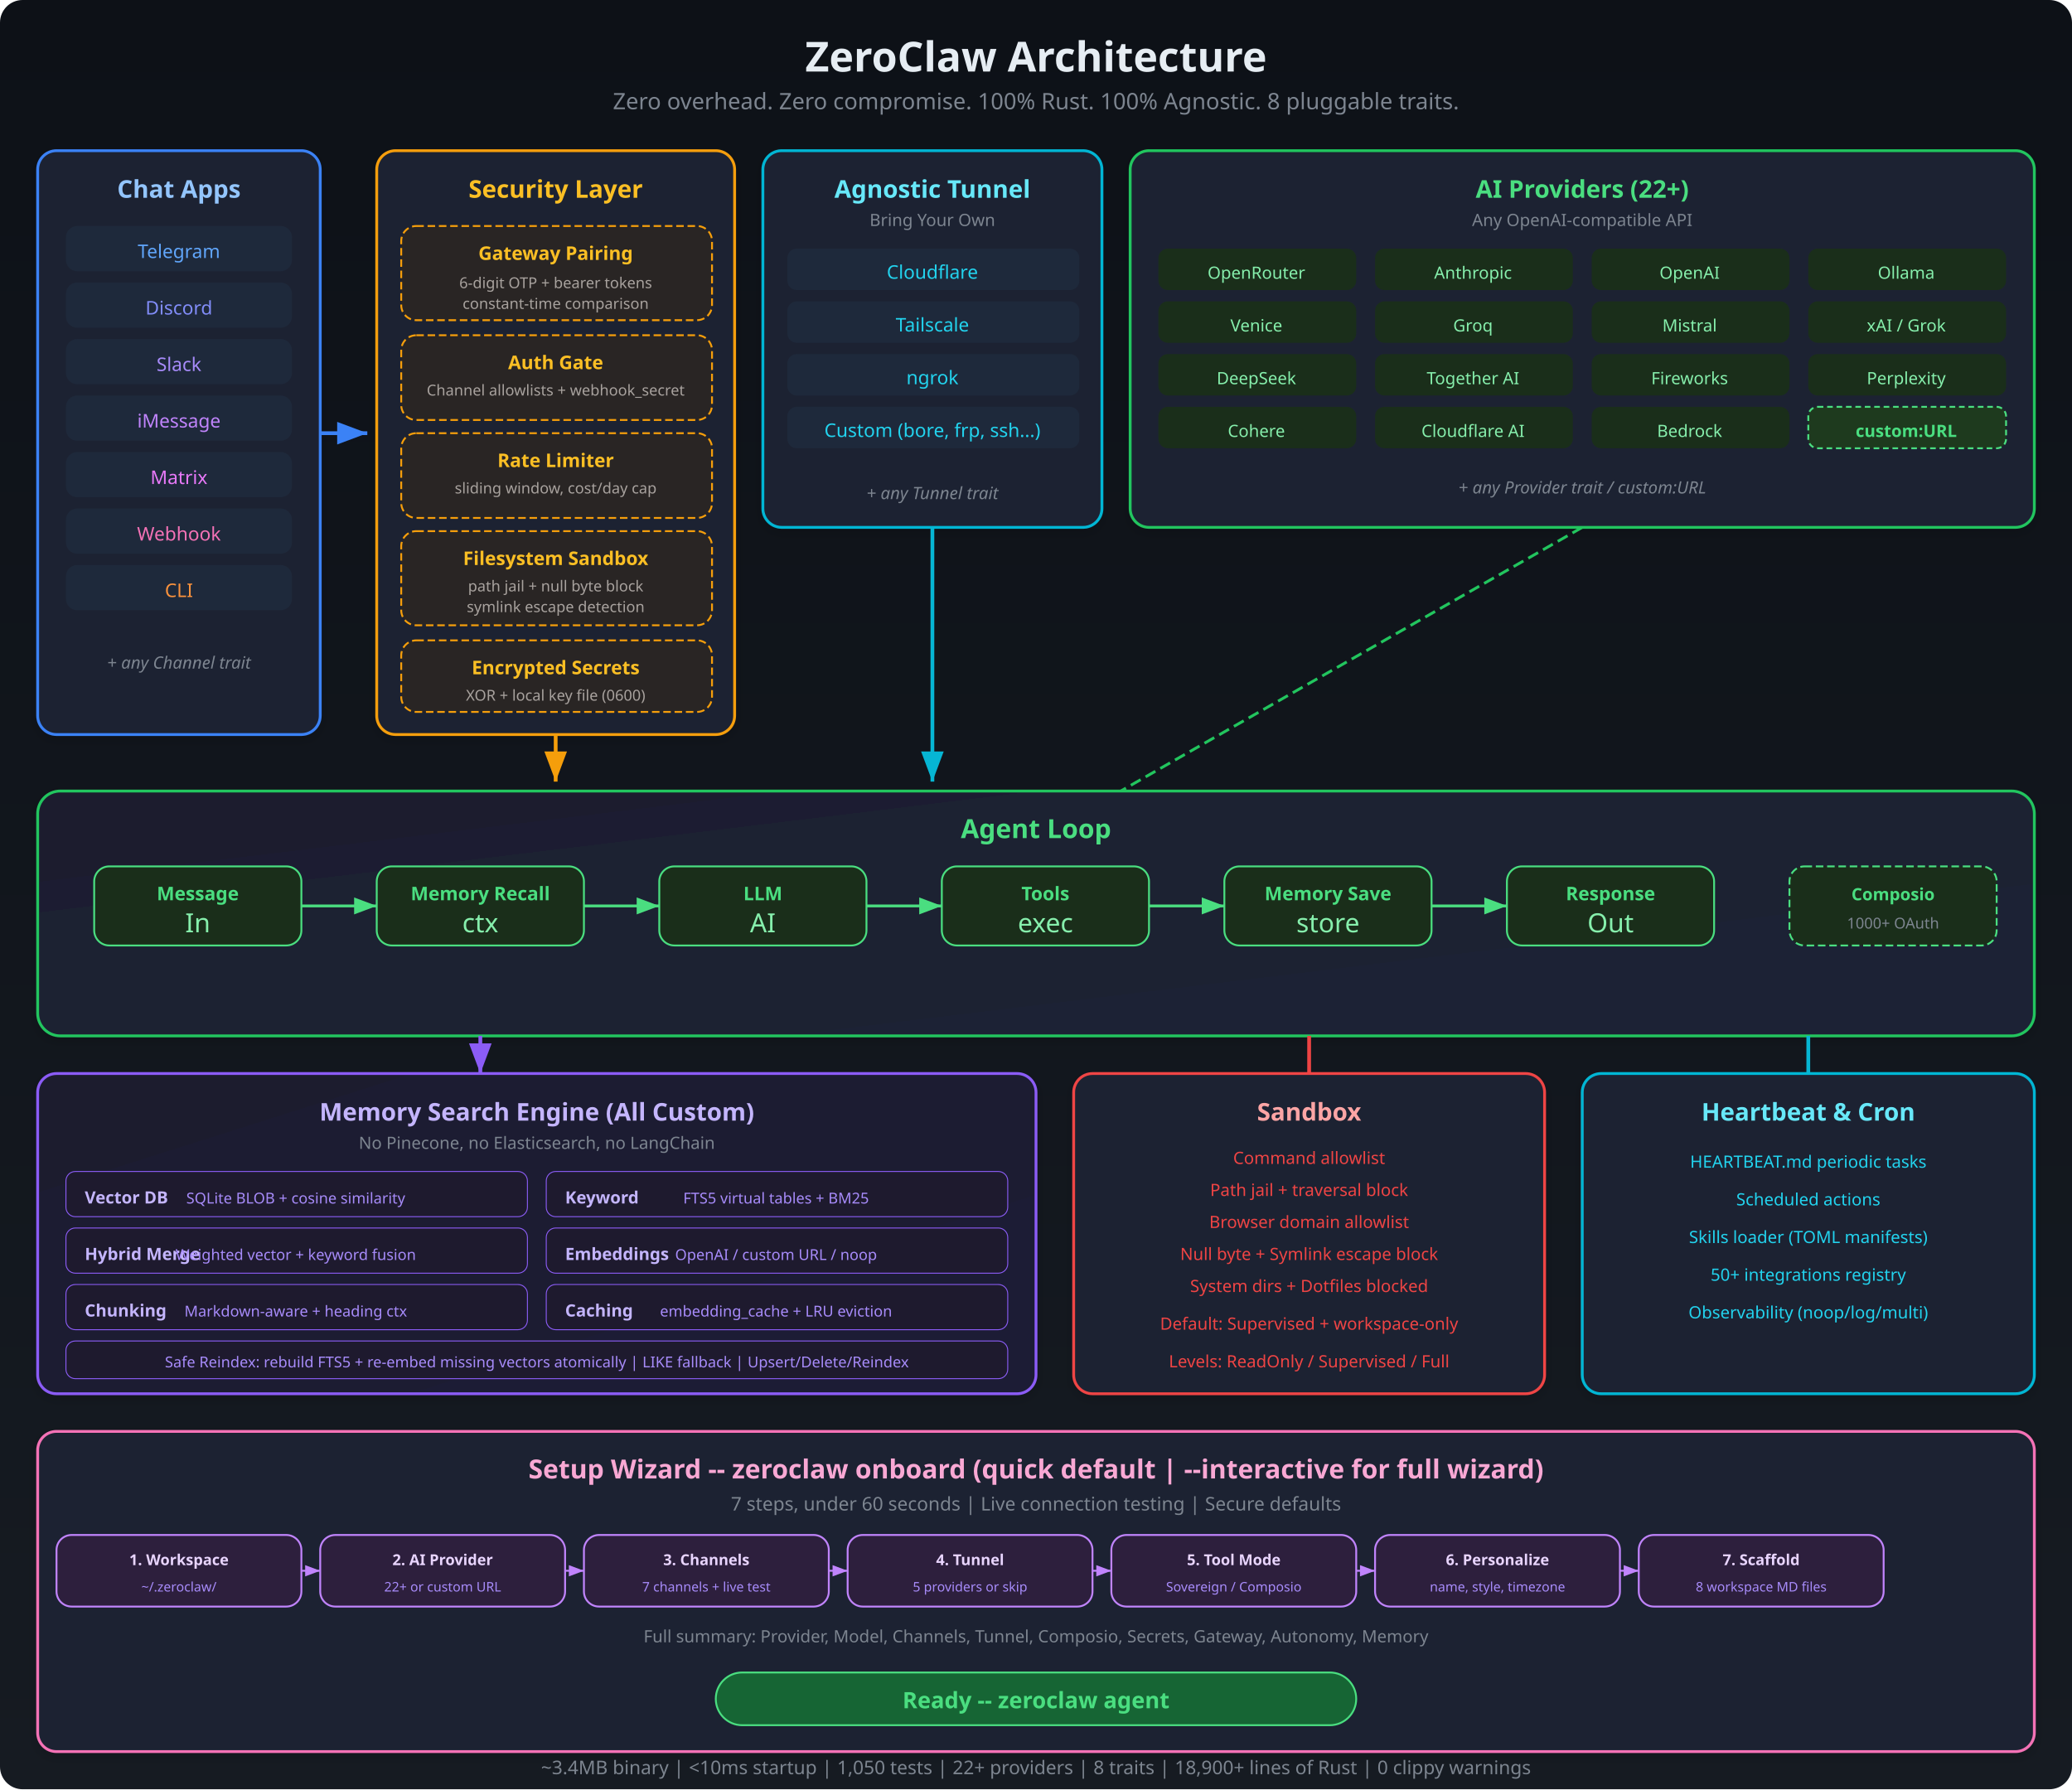
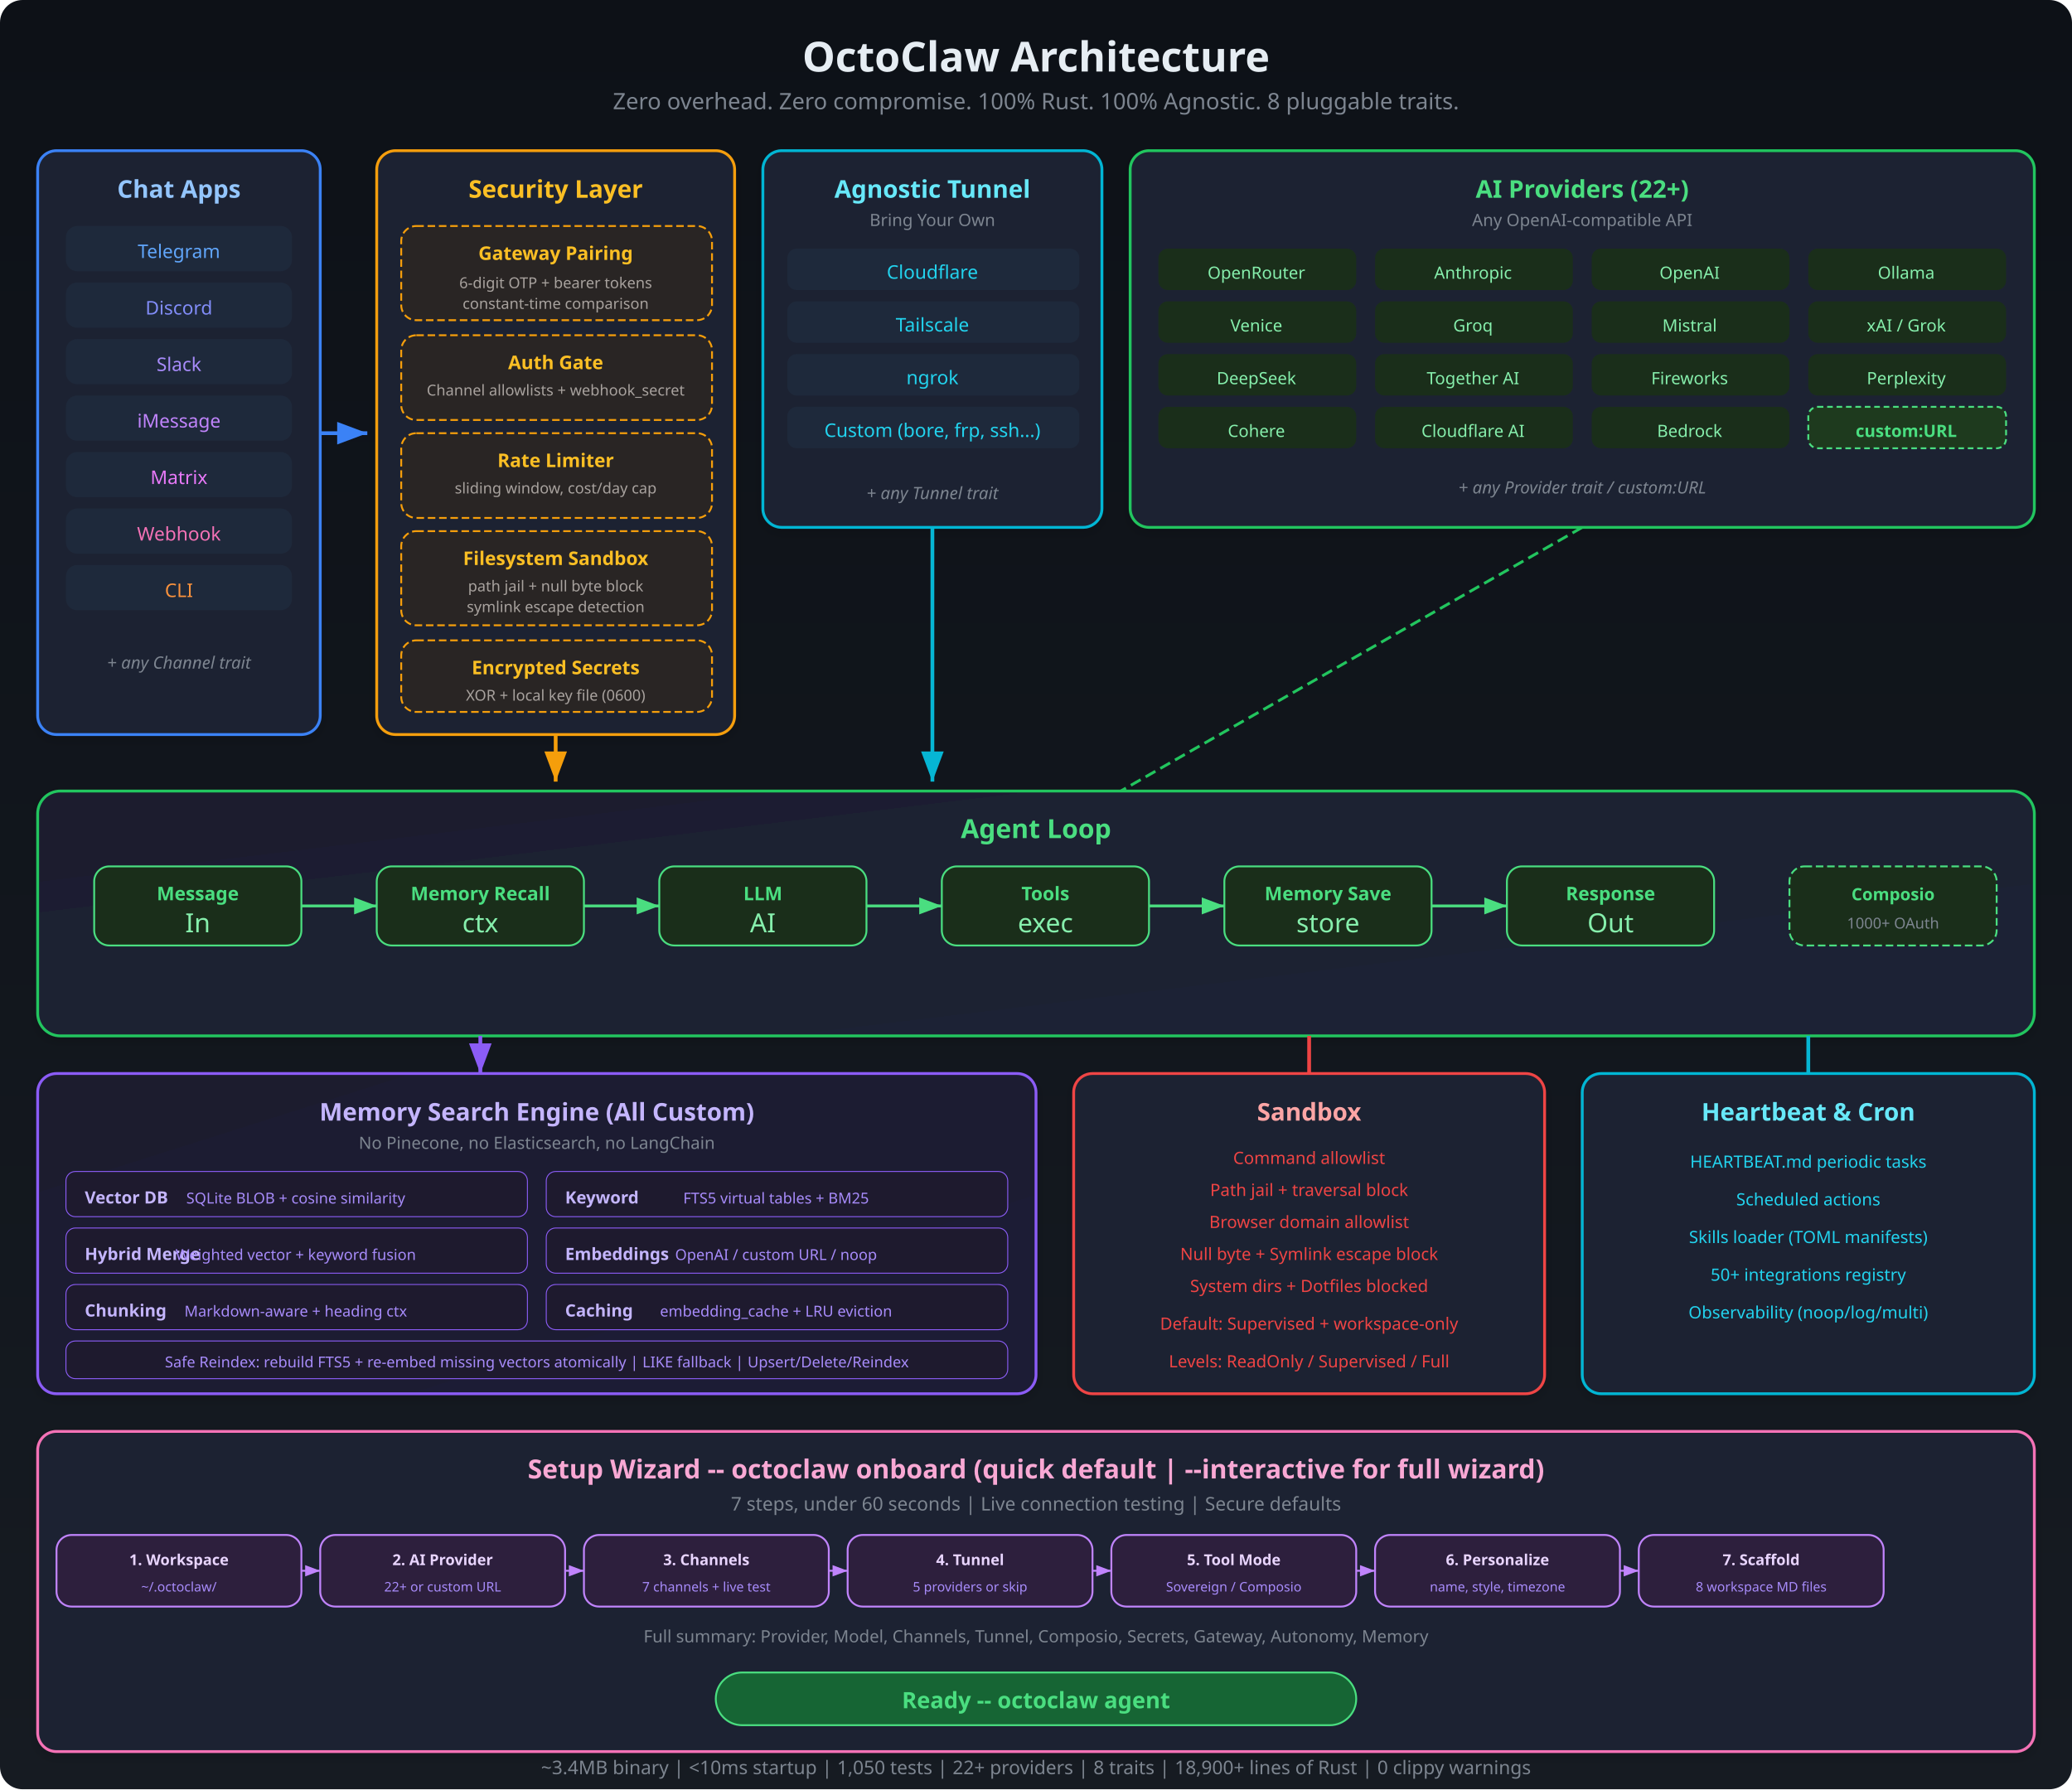
<svg xmlns="http://www.w3.org/2000/svg" viewBox="0 0 1100 950" font-family="'Segoe UI', system-ui, -apple-system, sans-serif">
  <defs>
    <filter id="shadow" x="-4%" y="-4%" width="108%" height="108%">
      <feDropShadow dx="0" dy="2" stdDeviation="3" flood-opacity="0.15" />
    </filter>
    <linearGradient id="bgGrad" x1="0" y1="0" x2="0" y2="1">
      <stop offset="0%" stop-color="#0d1117" />
      <stop offset="100%" stop-color="#161b22" />
    </linearGradient>
    <linearGradient id="agentGrad" x1="0" y1="0" x2="1" y2="1">
      <stop offset="0%" stop-color="#1a1e2e" />
      <stop offset="100%" stop-color="#1e2436" />
    </linearGradient>
    <linearGradient id="memGrad" x1="0" y1="0" x2="1" y2="1">
      <stop offset="0%" stop-color="#1a1a2e" />
      <stop offset="100%" stop-color="#1e1e36" />
    </linearGradient>
    <marker id="arrowBlue" markerWidth="8" markerHeight="6" refX="8" refY="3" orient="auto">
      <path d="M0,0 L8,3 L0,6" fill="#3b82f6" />
    </marker>
    <marker id="arrowAmber" markerWidth="8" markerHeight="6" refX="8" refY="3" orient="auto">
      <path d="M0,0 L8,3 L0,6" fill="#f59e0b" />
    </marker>
    <marker id="arrowGreen" markerWidth="8" markerHeight="6" refX="8" refY="3" orient="auto">
      <path d="M0,0 L8,3 L0,6" fill="#4ade80" />
    </marker>
    <marker id="arrowCyan" markerWidth="8" markerHeight="6" refX="8" refY="3" orient="auto">
      <path d="M0,0 L8,3 L0,6" fill="#06b6d4" />
    </marker>
    <marker id="arrowPurple" markerWidth="8" markerHeight="6" refX="8" refY="3" orient="auto">
      <path d="M0,0 L8,3 L0,6" fill="#c084fc" />
    </marker>
    <marker id="arrowViolet" markerWidth="8" markerHeight="6" refX="8" refY="3" orient="auto">
      <path d="M0,0 L8,3 L0,6" fill="#8b5cf6" />
    </marker>
  </defs>
  <rect width="1100" height="950" rx="12" fill="url(#bgGrad)" />
-   <text x="550" y="38" text-anchor="middle" fill="#e6edf3" font-size="22" font-weight="700">ZeroClaw Architecture</text>
+   <text x="550" y="38" text-anchor="middle" fill="#e6edf3" font-size="22" font-weight="700">OctoClaw Architecture</text>
  <text x="550" y="58" text-anchor="middle" fill="#7d8590" font-size="12">Zero overhead. Zero compromise. 100% Rust. 100% Agnostic. 8 pluggable traits.</text>
  <rect x="20" y="80" width="150" height="310" rx="10" fill="#1c2333" stroke="#3b82f6" stroke-width="1.5" filter="url(#shadow)" />
  <text x="95" y="105" text-anchor="middle" fill="#93c5fd" font-size="13" font-weight="600">Chat Apps</text>
  <rect x="35" y="120" width="120" height="24" rx="6" fill="#1e293b" />
  <text x="95" y="137" text-anchor="middle" fill="#60a5fa" font-size="10">Telegram</text>
  <rect x="35" y="150" width="120" height="24" rx="6" fill="#1e293b" />
  <text x="95" y="167" text-anchor="middle" fill="#818cf8" font-size="10">Discord</text>
  <rect x="35" y="180" width="120" height="24" rx="6" fill="#1e293b" />
  <text x="95" y="197" text-anchor="middle" fill="#a78bfa" font-size="10">Slack</text>
  <rect x="35" y="210" width="120" height="24" rx="6" fill="#1e293b" />
  <text x="95" y="227" text-anchor="middle" fill="#c084fc" font-size="10">iMessage</text>
  <rect x="35" y="240" width="120" height="24" rx="6" fill="#1e293b" />
  <text x="95" y="257" text-anchor="middle" fill="#e879f9" font-size="10">Matrix</text>
  <rect x="35" y="270" width="120" height="24" rx="6" fill="#1e293b" />
  <text x="95" y="287" text-anchor="middle" fill="#f472b6" font-size="10">Webhook</text>
  <rect x="35" y="300" width="120" height="24" rx="6" fill="#1e293b" />
  <text x="95" y="317" text-anchor="middle" fill="#fb923c" font-size="10">CLI</text>
  <text x="95" y="355" text-anchor="middle" fill="#7d8590" font-size="9" font-style="italic">+ any Channel trait</text>
  <line x1="170" y1="230" x2="195" y2="230" stroke="#3b82f6" stroke-width="2" marker-end="url(#arrowBlue)" />
  <rect x="200" y="80" width="190" height="310" rx="10" fill="#1c2333" stroke="#f59e0b" stroke-width="1.5" filter="url(#shadow)" />
  <text x="295" y="105" text-anchor="middle" fill="#fbbf24" font-size="13" font-weight="600">Security Layer</text>
  <rect x="213" y="120" width="165" height="50" rx="8" fill="#292524" stroke="#f59e0b" stroke-width="1" stroke-dasharray="4,2" />
  <text x="295" y="138" text-anchor="middle" fill="#fbbf24" font-size="10" font-weight="600">Gateway Pairing</text>
  <text x="295" y="153" text-anchor="middle" fill="#a8a29e" font-size="8">6-digit OTP + bearer tokens</text>
  <text x="295" y="164" text-anchor="middle" fill="#a8a29e" font-size="8">constant-time comparison</text>
  <rect x="213" y="178" width="165" height="45" rx="8" fill="#292524" stroke="#f59e0b" stroke-width="1" stroke-dasharray="4,2" />
  <text x="295" y="196" text-anchor="middle" fill="#fbbf24" font-size="10" font-weight="600">Auth Gate</text>
  <text x="295" y="210" text-anchor="middle" fill="#a8a29e" font-size="8">Channel allowlists + webhook_secret</text>
  <rect x="213" y="230" width="165" height="45" rx="8" fill="#292524" stroke="#f59e0b" stroke-width="1" stroke-dasharray="4,2" />
  <text x="295" y="248" text-anchor="middle" fill="#fbbf24" font-size="10" font-weight="600">Rate Limiter</text>
  <text x="295" y="262" text-anchor="middle" fill="#a8a29e" font-size="8">sliding window, cost/day cap</text>
  <rect x="213" y="282" width="165" height="50" rx="8" fill="#292524" stroke="#f59e0b" stroke-width="1" stroke-dasharray="4,2" />
  <text x="295" y="300" text-anchor="middle" fill="#fbbf24" font-size="10" font-weight="600">Filesystem Sandbox</text>
  <text x="295" y="314" text-anchor="middle" fill="#a8a29e" font-size="8">path jail + null byte block</text>
  <text x="295" y="325" text-anchor="middle" fill="#a8a29e" font-size="8">symlink escape detection</text>
  <rect x="213" y="340" width="165" height="38" rx="8" fill="#292524" stroke="#f59e0b" stroke-width="1" stroke-dasharray="4,2" />
  <text x="295" y="358" text-anchor="middle" fill="#fbbf24" font-size="10" font-weight="600">Encrypted Secrets</text>
  <text x="295" y="372" text-anchor="middle" fill="#a8a29e" font-size="8">XOR + local key file (0600)</text>
  <line x1="295" y1="390" x2="295" y2="415" stroke="#f59e0b" stroke-width="2" marker-end="url(#arrowAmber)" />
  <rect x="405" y="80" width="180" height="200" rx="10" fill="#1c2333" stroke="#06b6d4" stroke-width="1.5" filter="url(#shadow)" />
  <text x="495" y="105" text-anchor="middle" fill="#67e8f9" font-size="13" font-weight="600">Agnostic Tunnel</text>
  <text x="495" y="120" text-anchor="middle" fill="#7d8590" font-size="9">Bring Your Own</text>
  <rect x="418" y="132" width="155" height="22" rx="5" fill="#1e293b" />
  <text x="495" y="148" text-anchor="middle" fill="#22d3ee" font-size="10">Cloudflare</text>
  <rect x="418" y="160" width="155" height="22" rx="5" fill="#1e293b" />
  <text x="495" y="176" text-anchor="middle" fill="#22d3ee" font-size="10">Tailscale</text>
  <rect x="418" y="188" width="155" height="22" rx="5" fill="#1e293b" />
  <text x="495" y="204" text-anchor="middle" fill="#22d3ee" font-size="10">ngrok</text>
  <rect x="418" y="216" width="155" height="22" rx="5" fill="#1e293b" />
  <text x="495" y="232" text-anchor="middle" fill="#22d3ee" font-size="10">Custom (bore, frp, ssh...)</text>
  <text x="495" y="265" text-anchor="middle" fill="#7d8590" font-size="9" font-style="italic">+ any Tunnel trait</text>
  <line x1="495" y1="280" x2="495" y2="415" stroke="#06b6d4" stroke-width="2" marker-end="url(#arrowCyan)" />
  <rect x="600" y="80" width="480" height="200" rx="10" fill="#1c2333" stroke="#22c55e" stroke-width="1.5" filter="url(#shadow)" />
  <text x="840" y="105" text-anchor="middle" fill="#4ade80" font-size="13" font-weight="600">AI Providers (22+)</text>
  <text x="840" y="120" text-anchor="middle" fill="#7d8590" font-size="9">Any OpenAI-compatible API</text>
  <rect x="615" y="132" width="105" height="22" rx="5" fill="#1a2e1a" />
  <text x="667" y="148" text-anchor="middle" fill="#86efac" font-size="9">OpenRouter</text>
  <rect x="730" y="132" width="105" height="22" rx="5" fill="#1a2e1a" />
  <text x="782" y="148" text-anchor="middle" fill="#86efac" font-size="9">Anthropic</text>
  <rect x="845" y="132" width="105" height="22" rx="5" fill="#1a2e1a" />
  <text x="897" y="148" text-anchor="middle" fill="#86efac" font-size="9">OpenAI</text>
  <rect x="960" y="132" width="105" height="22" rx="5" fill="#1a2e1a" />
  <text x="1012" y="148" text-anchor="middle" fill="#86efac" font-size="9">Ollama</text>
  <rect x="615" y="160" width="105" height="22" rx="5" fill="#1a2e1a" />
  <text x="667" y="176" text-anchor="middle" fill="#86efac" font-size="9">Venice</text>
  <rect x="730" y="160" width="105" height="22" rx="5" fill="#1a2e1a" />
  <text x="782" y="176" text-anchor="middle" fill="#86efac" font-size="9">Groq</text>
  <rect x="845" y="160" width="105" height="22" rx="5" fill="#1a2e1a" />
  <text x="897" y="176" text-anchor="middle" fill="#86efac" font-size="9">Mistral</text>
  <rect x="960" y="160" width="105" height="22" rx="5" fill="#1a2e1a" />
  <text x="1012" y="176" text-anchor="middle" fill="#86efac" font-size="9">xAI / Grok</text>
  <rect x="615" y="188" width="105" height="22" rx="5" fill="#1a2e1a" />
  <text x="667" y="204" text-anchor="middle" fill="#86efac" font-size="9">DeepSeek</text>
  <rect x="730" y="188" width="105" height="22" rx="5" fill="#1a2e1a" />
  <text x="782" y="204" text-anchor="middle" fill="#86efac" font-size="9">Together AI</text>
  <rect x="845" y="188" width="105" height="22" rx="5" fill="#1a2e1a" />
  <text x="897" y="204" text-anchor="middle" fill="#86efac" font-size="9">Fireworks</text>
  <rect x="960" y="188" width="105" height="22" rx="5" fill="#1a2e1a" />
  <text x="1012" y="204" text-anchor="middle" fill="#86efac" font-size="9">Perplexity</text>
  <rect x="615" y="216" width="105" height="22" rx="5" fill="#1a2e1a" />
  <text x="667" y="232" text-anchor="middle" fill="#86efac" font-size="9">Cohere</text>
  <rect x="730" y="216" width="105" height="22" rx="5" fill="#1a2e1a" />
  <text x="782" y="232" text-anchor="middle" fill="#86efac" font-size="9">Cloudflare AI</text>
  <rect x="845" y="216" width="105" height="22" rx="5" fill="#1a2e1a" />
  <text x="897" y="232" text-anchor="middle" fill="#86efac" font-size="9">Bedrock</text>
  <rect x="960" y="216" width="105" height="22" rx="5" fill="#1e3a1e" stroke="#4ade80" stroke-width="1" stroke-dasharray="3,2" />
  <text x="1012" y="232" text-anchor="middle" fill="#4ade80" font-size="9" font-weight="600">custom:URL</text>
  <text x="840" y="262" text-anchor="middle" fill="#7d8590" font-size="9" font-style="italic">+ any Provider trait / custom:URL</text>
  <line x1="840" y1="280" x2="560" y2="440" stroke="#22c55e" stroke-width="1.5" stroke-dasharray="6,3" marker-end="url(#arrowGreen)" />
  <rect x="20" y="420" width="1060" height="130" rx="12" fill="url(#agentGrad)" stroke="#22c55e" stroke-width="1.5" filter="url(#shadow)" />
  <text x="550" y="445" text-anchor="middle" fill="#4ade80" font-size="14" font-weight="700">Agent Loop</text>
  <rect x="50" y="460" width="110" height="42" rx="8" fill="#1a2e1a" stroke="#4ade80" stroke-width="1" />
  <text x="105" y="478" text-anchor="middle" fill="#4ade80" font-size="10" font-weight="600">Message</text>
  <text x="105" y="495" text-anchor="middle" fill="#86efac" font-size="14">In</text>
  <rect x="200" y="460" width="110" height="42" rx="8" fill="#1a2e1a" stroke="#4ade80" stroke-width="1" />
  <text x="255" y="478" text-anchor="middle" fill="#4ade80" font-size="10" font-weight="600">Memory Recall</text>
  <text x="255" y="495" text-anchor="middle" fill="#86efac" font-size="14">ctx</text>
  <rect x="350" y="460" width="110" height="42" rx="8" fill="#1a2e1a" stroke="#4ade80" stroke-width="1" />
  <text x="405" y="478" text-anchor="middle" fill="#4ade80" font-size="10" font-weight="600">LLM</text>
  <text x="405" y="495" text-anchor="middle" fill="#86efac" font-size="14">AI</text>
  <rect x="500" y="460" width="110" height="42" rx="8" fill="#1a2e1a" stroke="#4ade80" stroke-width="1" />
  <text x="555" y="478" text-anchor="middle" fill="#4ade80" font-size="10" font-weight="600">Tools</text>
  <text x="555" y="495" text-anchor="middle" fill="#86efac" font-size="14">exec</text>
  <rect x="650" y="460" width="110" height="42" rx="8" fill="#1a2e1a" stroke="#4ade80" stroke-width="1" />
  <text x="705" y="478" text-anchor="middle" fill="#4ade80" font-size="10" font-weight="600">Memory Save</text>
  <text x="705" y="495" text-anchor="middle" fill="#86efac" font-size="14">store</text>
  <rect x="800" y="460" width="110" height="42" rx="8" fill="#1a2e1a" stroke="#4ade80" stroke-width="1" />
  <text x="855" y="478" text-anchor="middle" fill="#4ade80" font-size="10" font-weight="600">Response</text>
  <text x="855" y="495" text-anchor="middle" fill="#86efac" font-size="14">Out</text>
  <rect x="950" y="460" width="110" height="42" rx="8" fill="#1a2e1a" stroke="#4ade80" stroke-width="1" stroke-dasharray="4,2" />
  <text x="1005" y="478" text-anchor="middle" fill="#4ade80" font-size="9" font-weight="600">Composio</text>
  <text x="1005" y="493" text-anchor="middle" fill="#7d8590" font-size="8">1000+ OAuth</text>
  <line x1="160" y1="481" x2="200" y2="481" stroke="#4ade80" stroke-width="1.5" marker-end="url(#arrowGreen)" />
  <line x1="310" y1="481" x2="350" y2="481" stroke="#4ade80" stroke-width="1.5" marker-end="url(#arrowGreen)" />
  <line x1="460" y1="481" x2="500" y2="481" stroke="#4ade80" stroke-width="1.5" marker-end="url(#arrowGreen)" />
  <line x1="610" y1="481" x2="650" y2="481" stroke="#4ade80" stroke-width="1.5" marker-end="url(#arrowGreen)" />
  <line x1="760" y1="481" x2="800" y2="481" stroke="#4ade80" stroke-width="1.5" marker-end="url(#arrowGreen)" />
  <rect x="20" y="570" width="530" height="170" rx="10" fill="url(#memGrad)" stroke="#8b5cf6" stroke-width="1.5" filter="url(#shadow)" />
  <text x="285" y="595" text-anchor="middle" fill="#c4b5fd" font-size="13" font-weight="700">Memory Search Engine (All Custom)</text>
  <text x="285" y="610" text-anchor="middle" fill="#7d8590" font-size="9">No Pinecone, no Elasticsearch, no LangChain</text>
  <rect x="35" y="622" width="245" height="24" rx="5" fill="#1e1a2e" stroke="#8b5cf6" stroke-width="0.5" />
  <text x="45" y="639" fill="#c4b5fd" font-size="9" font-weight="600">Vector DB</text>
  <text x="157" y="639" text-anchor="middle" fill="#a78bfa" font-size="8">SQLite BLOB + cosine similarity</text>
  <rect x="290" y="622" width="245" height="24" rx="5" fill="#1e1a2e" stroke="#8b5cf6" stroke-width="0.5" />
  <text x="300" y="639" fill="#c4b5fd" font-size="9" font-weight="600">Keyword</text>
  <text x="412" y="639" text-anchor="middle" fill="#a78bfa" font-size="8">FTS5 virtual tables + BM25</text>
  <rect x="35" y="652" width="245" height="24" rx="5" fill="#1e1a2e" stroke="#8b5cf6" stroke-width="0.5" />
  <text x="45" y="669" fill="#c4b5fd" font-size="9" font-weight="600">Hybrid Merge</text>
  <text x="157" y="669" text-anchor="middle" fill="#a78bfa" font-size="8">Weighted vector + keyword fusion</text>
  <rect x="290" y="652" width="245" height="24" rx="5" fill="#1e1a2e" stroke="#8b5cf6" stroke-width="0.5" />
  <text x="300" y="669" fill="#c4b5fd" font-size="9" font-weight="600">Embeddings</text>
  <text x="412" y="669" text-anchor="middle" fill="#a78bfa" font-size="8">OpenAI / custom URL / noop</text>
  <rect x="35" y="682" width="245" height="24" rx="5" fill="#1e1a2e" stroke="#8b5cf6" stroke-width="0.5" />
  <text x="45" y="699" fill="#c4b5fd" font-size="9" font-weight="600">Chunking</text>
  <text x="157" y="699" text-anchor="middle" fill="#a78bfa" font-size="8">Markdown-aware + heading ctx</text>
  <rect x="290" y="682" width="245" height="24" rx="5" fill="#1e1a2e" stroke="#8b5cf6" stroke-width="0.5" />
  <text x="300" y="699" fill="#c4b5fd" font-size="9" font-weight="600">Caching</text>
  <text x="412" y="699" text-anchor="middle" fill="#a78bfa" font-size="8">embedding_cache + LRU eviction</text>
  <rect x="35" y="712" width="500" height="20" rx="5" fill="#1e1a2e" stroke="#8b5cf6" stroke-width="0.5" />
  <text x="285" y="726" text-anchor="middle" fill="#a78bfa" font-size="8">Safe Reindex: rebuild FTS5 + re-embed missing vectors atomically | LIKE fallback | Upsert/Delete/Reindex</text>
  <line x1="255" y1="550" x2="255" y2="570" stroke="#8b5cf6" stroke-width="2" marker-end="url(#arrowViolet)" />
  <rect x="570" y="570" width="250" height="170" rx="10" fill="#1c2333" stroke="#ef4444" stroke-width="1.5" filter="url(#shadow)" />
  <text x="695" y="595" text-anchor="middle" fill="#fca5a5" font-size="13" font-weight="600">Sandbox</text>
  <text x="695" y="618" text-anchor="middle" fill="#ef4444" font-size="9">Command allowlist</text>
  <text x="695" y="635" text-anchor="middle" fill="#ef4444" font-size="9">Path jail + traversal block</text>
  <text x="695" y="652" text-anchor="middle" fill="#ef4444" font-size="9">Browser domain allowlist</text>
  <text x="695" y="669" text-anchor="middle" fill="#ef4444" font-size="9">Null byte + Symlink escape block</text>
  <text x="695" y="686" text-anchor="middle" fill="#ef4444" font-size="9">System dirs + Dotfiles blocked</text>
  <text x="695" y="706" text-anchor="middle" fill="#ef4444" font-size="9">Default: Supervised + workspace-only</text>
  <text x="695" y="726" text-anchor="middle" fill="#ef4444" font-size="9">Levels: ReadOnly / Supervised / Full</text>
  <line x1="695" y1="550" x2="695" y2="570" stroke="#ef4444" stroke-width="2" />
  <rect x="840" y="570" width="240" height="170" rx="10" fill="#1c2333" stroke="#06b6d4" stroke-width="1.5" filter="url(#shadow)" />
  <text x="960" y="595" text-anchor="middle" fill="#67e8f9" font-size="13" font-weight="600">Heartbeat &amp; Cron</text>
  <text x="960" y="620" text-anchor="middle" fill="#22d3ee" font-size="9">HEARTBEAT.md periodic tasks</text>
  <text x="960" y="640" text-anchor="middle" fill="#22d3ee" font-size="9">Scheduled actions</text>
  <text x="960" y="660" text-anchor="middle" fill="#22d3ee" font-size="9">Skills loader (TOML manifests)</text>
  <text x="960" y="680" text-anchor="middle" fill="#22d3ee" font-size="9">50+ integrations registry</text>
  <text x="960" y="700" text-anchor="middle" fill="#22d3ee" font-size="9">Observability (noop/log/multi)</text>
  <line x1="960" y1="550" x2="960" y2="570" stroke="#06b6d4" stroke-width="2" />
  <rect x="20" y="760" width="1060" height="170" rx="10" fill="#1c2333" stroke="#f472b6" stroke-width="1.5" filter="url(#shadow)" />
-   <text x="550" y="785" text-anchor="middle" fill="#f9a8d4" font-size="14" font-weight="700">Setup Wizard  --  zeroclaw onboard (quick default | --interactive for full wizard)</text>
+   <text x="550" y="785" text-anchor="middle" fill="#f9a8d4" font-size="14" font-weight="700">Setup Wizard  --  octoclaw onboard (quick default | --interactive for full wizard)</text>
  <text x="550" y="802" text-anchor="middle" fill="#7d8590" font-size="10">7 steps, under 60 seconds | Live connection testing | Secure defaults</text>
  <rect x="30" y="815" width="130" height="38" rx="8" fill="#2d1f3d" stroke="#c084fc" stroke-width="1" />
  <text x="95" y="831" text-anchor="middle" fill="#e9d5ff" font-size="8" font-weight="600">1. Workspace</text>
-   <text x="95" y="845" text-anchor="middle" fill="#a78bfa" font-size="7">~/.zeroclaw/</text>
+   <text x="95" y="845" text-anchor="middle" fill="#a78bfa" font-size="7">~/.octoclaw/</text>
  <rect x="170" y="815" width="130" height="38" rx="8" fill="#2d1f3d" stroke="#c084fc" stroke-width="1" />
  <text x="235" y="831" text-anchor="middle" fill="#e9d5ff" font-size="8" font-weight="600">2. AI Provider</text>
  <text x="235" y="845" text-anchor="middle" fill="#a78bfa" font-size="7">22+ or custom URL</text>
  <rect x="310" y="815" width="130" height="38" rx="8" fill="#2d1f3d" stroke="#c084fc" stroke-width="1" />
  <text x="375" y="831" text-anchor="middle" fill="#e9d5ff" font-size="8" font-weight="600">3. Channels</text>
  <text x="375" y="845" text-anchor="middle" fill="#a78bfa" font-size="7">7 channels + live test</text>
  <rect x="450" y="815" width="130" height="38" rx="8" fill="#2d1f3d" stroke="#c084fc" stroke-width="1" />
  <text x="515" y="831" text-anchor="middle" fill="#e9d5ff" font-size="8" font-weight="600">4. Tunnel</text>
  <text x="515" y="845" text-anchor="middle" fill="#a78bfa" font-size="7">5 providers or skip</text>
  <rect x="590" y="815" width="130" height="38" rx="8" fill="#2d1f3d" stroke="#c084fc" stroke-width="1" />
  <text x="655" y="831" text-anchor="middle" fill="#e9d5ff" font-size="8" font-weight="600">5. Tool Mode</text>
  <text x="655" y="845" text-anchor="middle" fill="#a78bfa" font-size="7">Sovereign / Composio</text>
  <rect x="730" y="815" width="130" height="38" rx="8" fill="#2d1f3d" stroke="#c084fc" stroke-width="1" />
  <text x="795" y="831" text-anchor="middle" fill="#e9d5ff" font-size="8" font-weight="600">6. Personalize</text>
  <text x="795" y="845" text-anchor="middle" fill="#a78bfa" font-size="7">name, style, timezone</text>
  <rect x="870" y="815" width="130" height="38" rx="8" fill="#2d1f3d" stroke="#c084fc" stroke-width="1" />
  <text x="935" y="831" text-anchor="middle" fill="#e9d5ff" font-size="8" font-weight="600">7. Scaffold</text>
  <text x="935" y="845" text-anchor="middle" fill="#a78bfa" font-size="7">8 workspace MD files</text>
  <line x1="160" y1="834" x2="170" y2="834" stroke="#c084fc" stroke-width="1" marker-end="url(#arrowPurple)" />
  <line x1="300" y1="834" x2="310" y2="834" stroke="#c084fc" stroke-width="1" marker-end="url(#arrowPurple)" />
  <line x1="440" y1="834" x2="450" y2="834" stroke="#c084fc" stroke-width="1" marker-end="url(#arrowPurple)" />
  <line x1="580" y1="834" x2="590" y2="834" stroke="#c084fc" stroke-width="1" marker-end="url(#arrowPurple)" />
  <line x1="720" y1="834" x2="730" y2="834" stroke="#c084fc" stroke-width="1" marker-end="url(#arrowPurple)" />
  <line x1="860" y1="834" x2="870" y2="834" stroke="#c084fc" stroke-width="1" marker-end="url(#arrowPurple)" />
  <text x="550" y="872" text-anchor="middle" fill="#7d8590" font-size="9">Full summary: Provider, Model, Channels, Tunnel, Composio, Secrets, Gateway, Autonomy, Memory</text>
  <rect x="380" y="888" width="340" height="28" rx="14" fill="#166534" stroke="#4ade80" stroke-width="1" />
-   <text x="550" y="907" text-anchor="middle" fill="#4ade80" font-size="12" font-weight="600">Ready -- zeroclaw agent</text>
+   <text x="550" y="907" text-anchor="middle" fill="#4ade80" font-size="12" font-weight="600">Ready -- octoclaw agent</text>
  <text x="550" y="942" text-anchor="middle" fill="#7d8590" font-size="10">~3.4MB binary  |  &lt;10ms startup  |  1,050 tests  |  22+ providers  |  8 traits  |  18,900+ lines of Rust  |  0 clippy warnings</text>
</svg>
